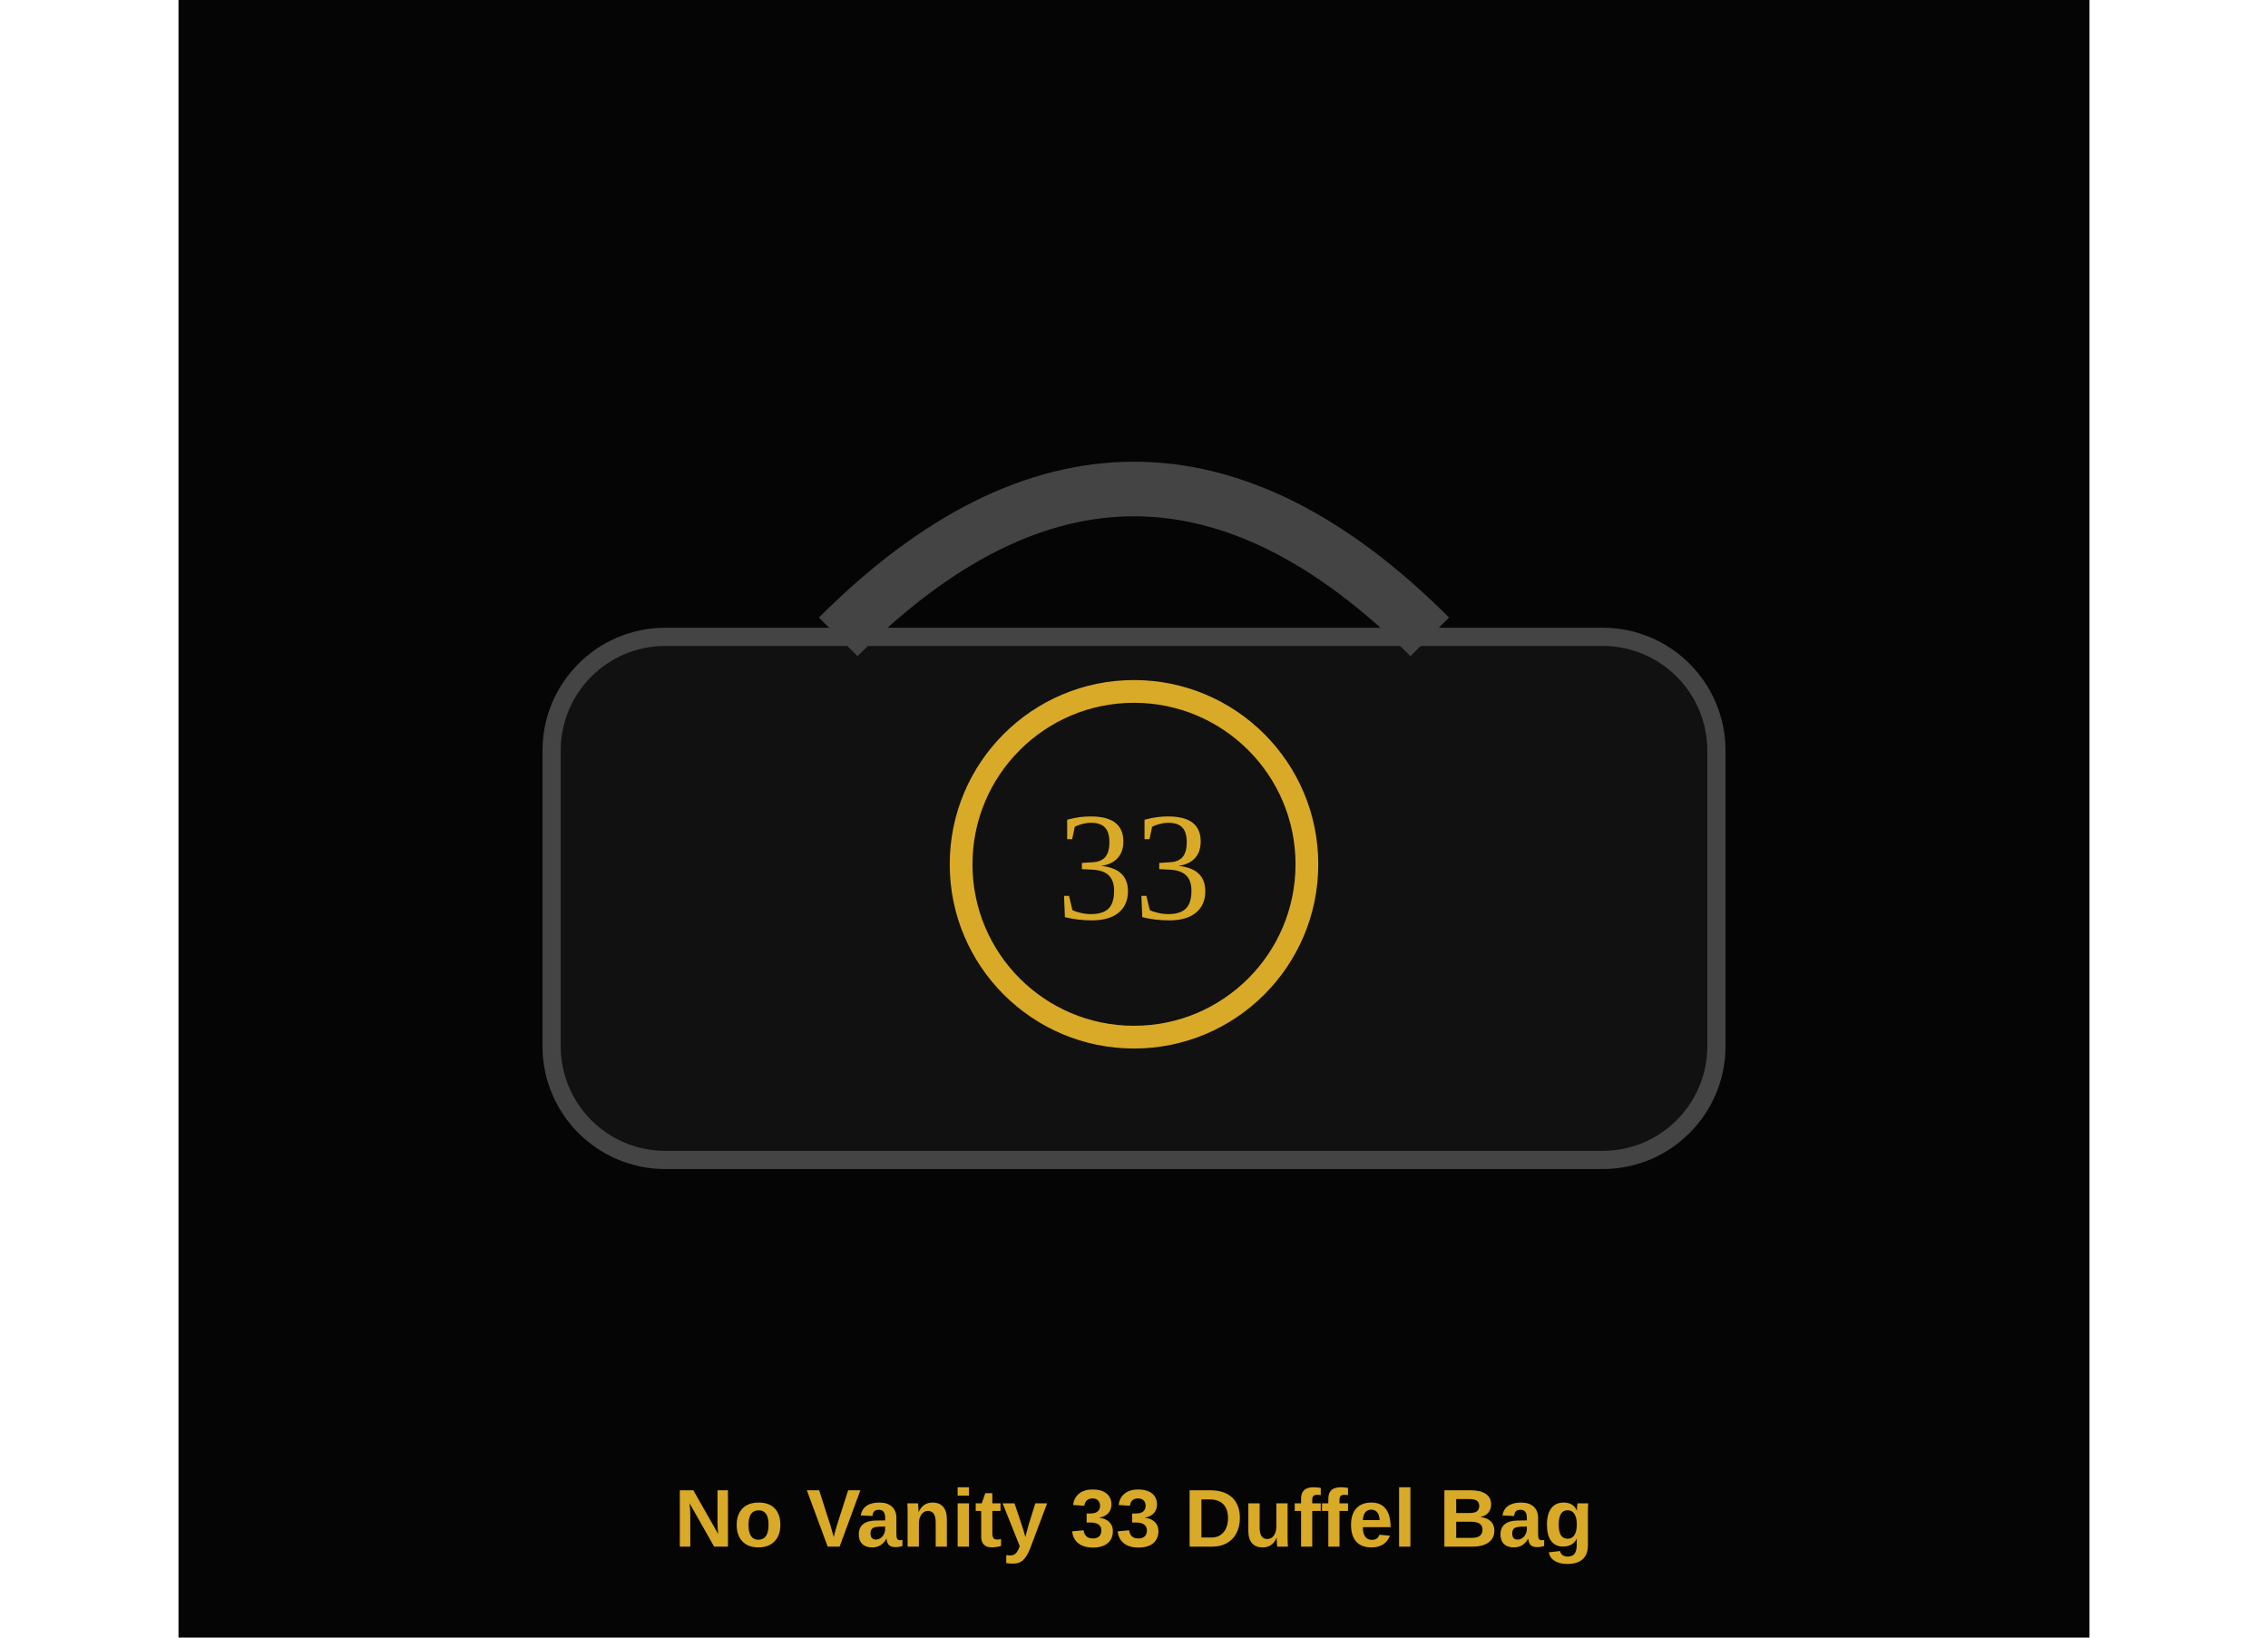
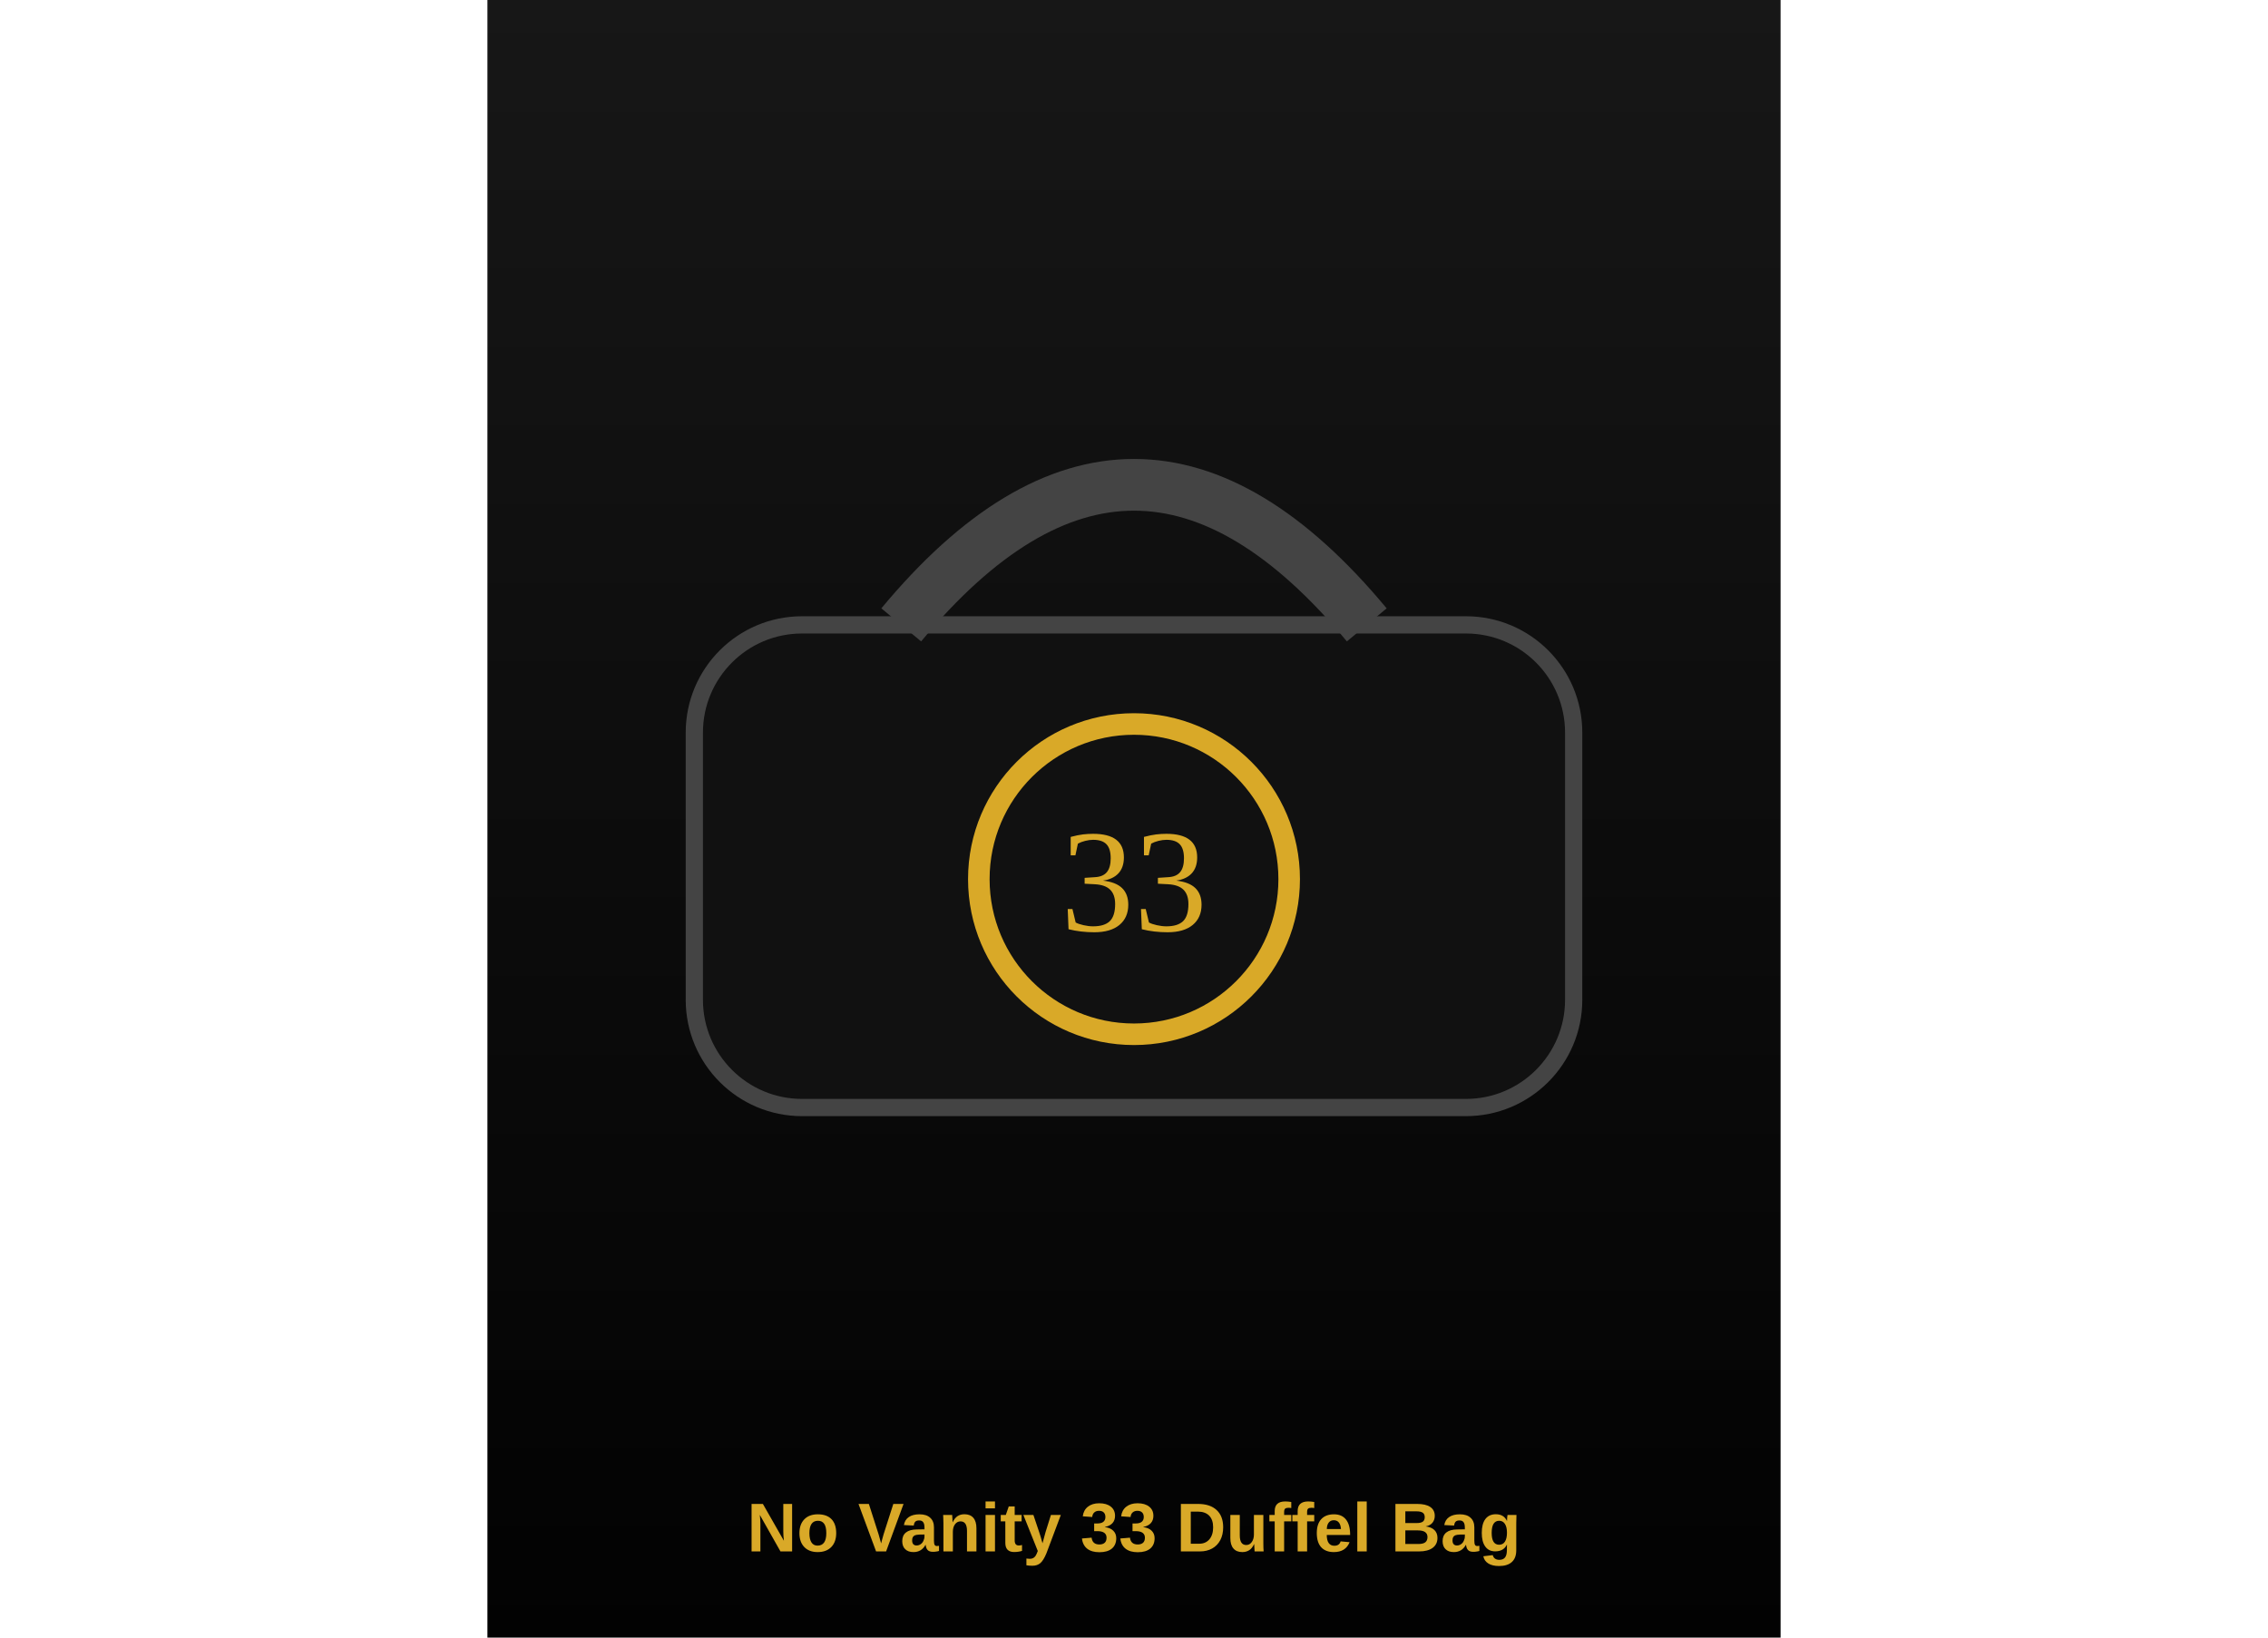
- <svg xmlns="http://www.w3.org/2000/svg" width="900" height="650" viewBox="0 0 420 360">
-   <rect width="420" height="360" fill="#050505" />
-   <rect x="82" y="140" width="256" height="115" rx="25" fill="#111" stroke="#444" stroke-width="4" />
-   <path d="M145 140 Q210 75 275 140" fill="none" stroke="#444" stroke-width="12" />
-   <circle cx="210" cy="190" r="38" fill="none" stroke="#d9a928" stroke-width="5" />
-   <text x="210" y="202" text-anchor="middle" font-size="34" fill="#d9a928">33</text>
-   <text x="210" y="340" text-anchor="middle" font-family="Arial" font-size="18" font-weight="900" fill="#d9a928">No Vanity 33 Duffel Bag</text>
+ <svg xmlns="http://www.w3.org/2000/svg" width="900" height="650" viewBox="0 0 300 380">
+   <defs>
+     <linearGradient id="bg" x1="0" x2="0" y1="0" y2="1">
+       <stop stop-color="#171717" />
+       <stop offset="1" stop-color="#020202" />
+     </linearGradient>
+   </defs>
+   <rect width="300" height="380" fill="url(#bg)" />
+   <rect x="48" y="145" width="204" height="112" rx="25" fill="#111" stroke="#444" stroke-width="4" />
+   <path d="M96 145 Q150 80 204 145" fill="none" stroke="#444" stroke-width="12" />
+   <circle cx="150" cy="204" r="36" fill="none" stroke="#d9a928" stroke-width="5" />
+   <text x="150" y="216" text-anchor="middle" font-size="34" fill="#d9a928">33</text>
+   <text x="150" y="360" text-anchor="middle" font-family="Arial" font-size="16" font-weight="900" fill="#d9a928">No Vanity 33 Duffel Bag</text>
</svg>
